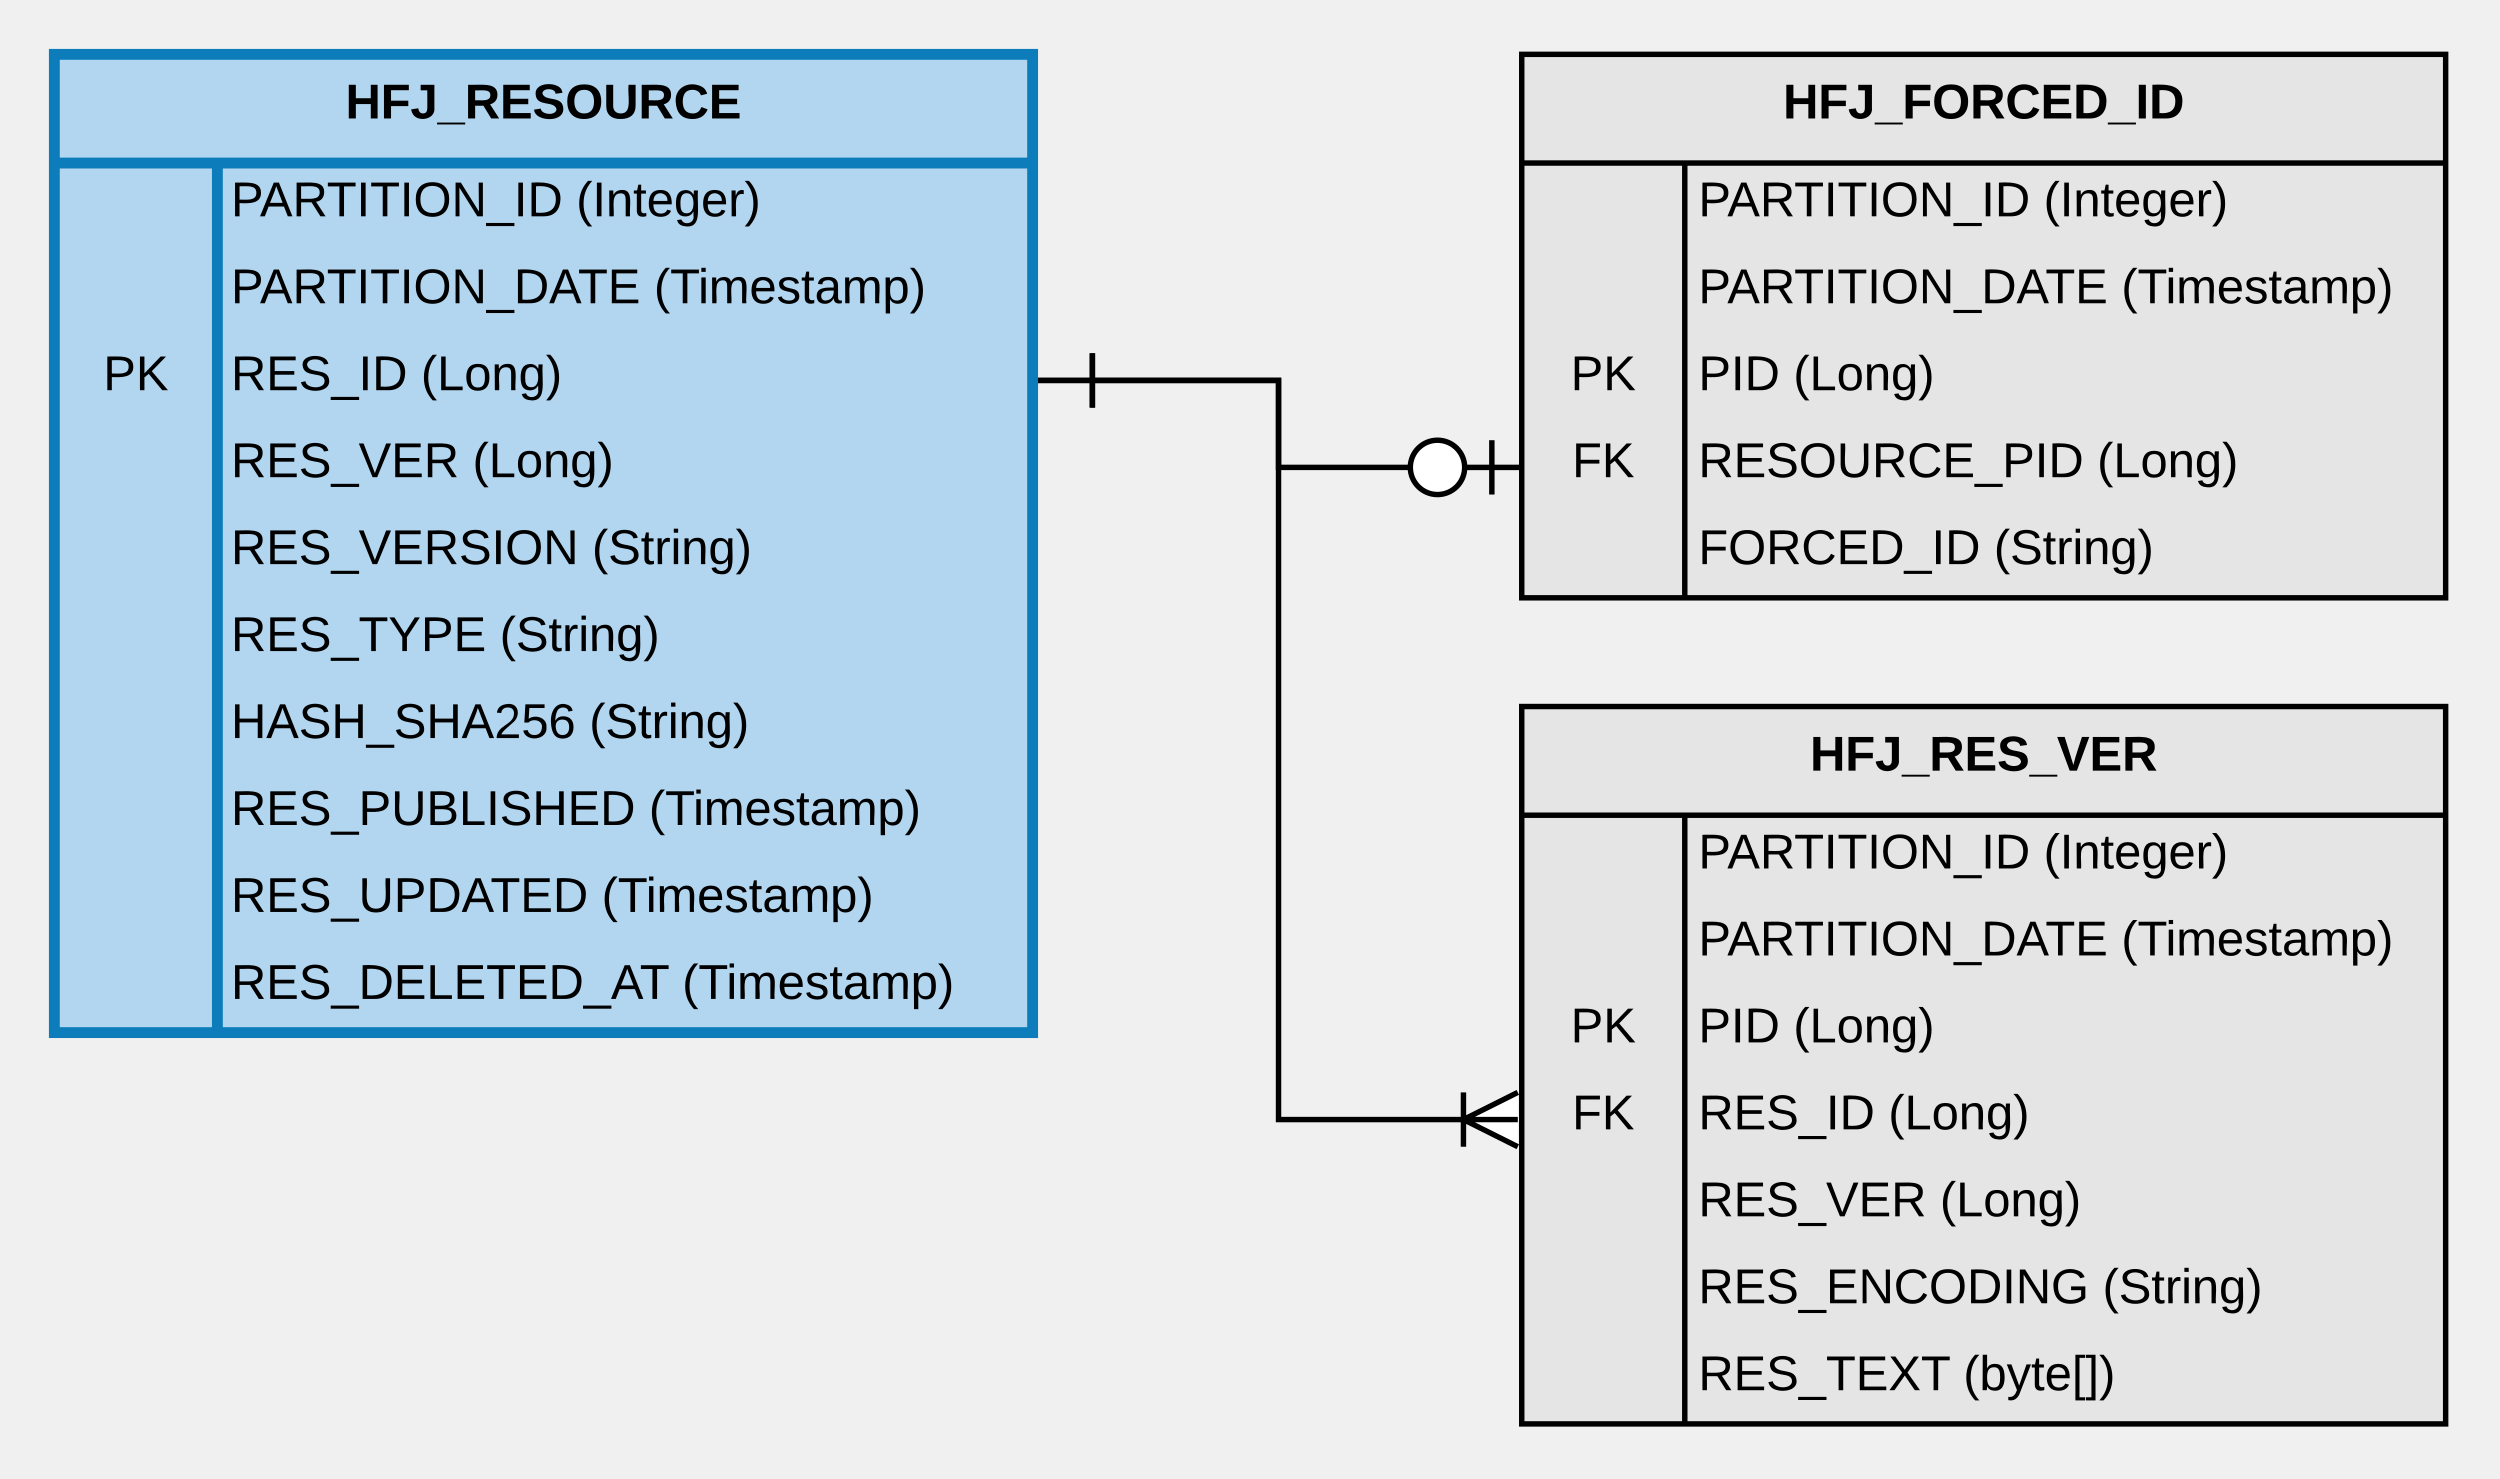
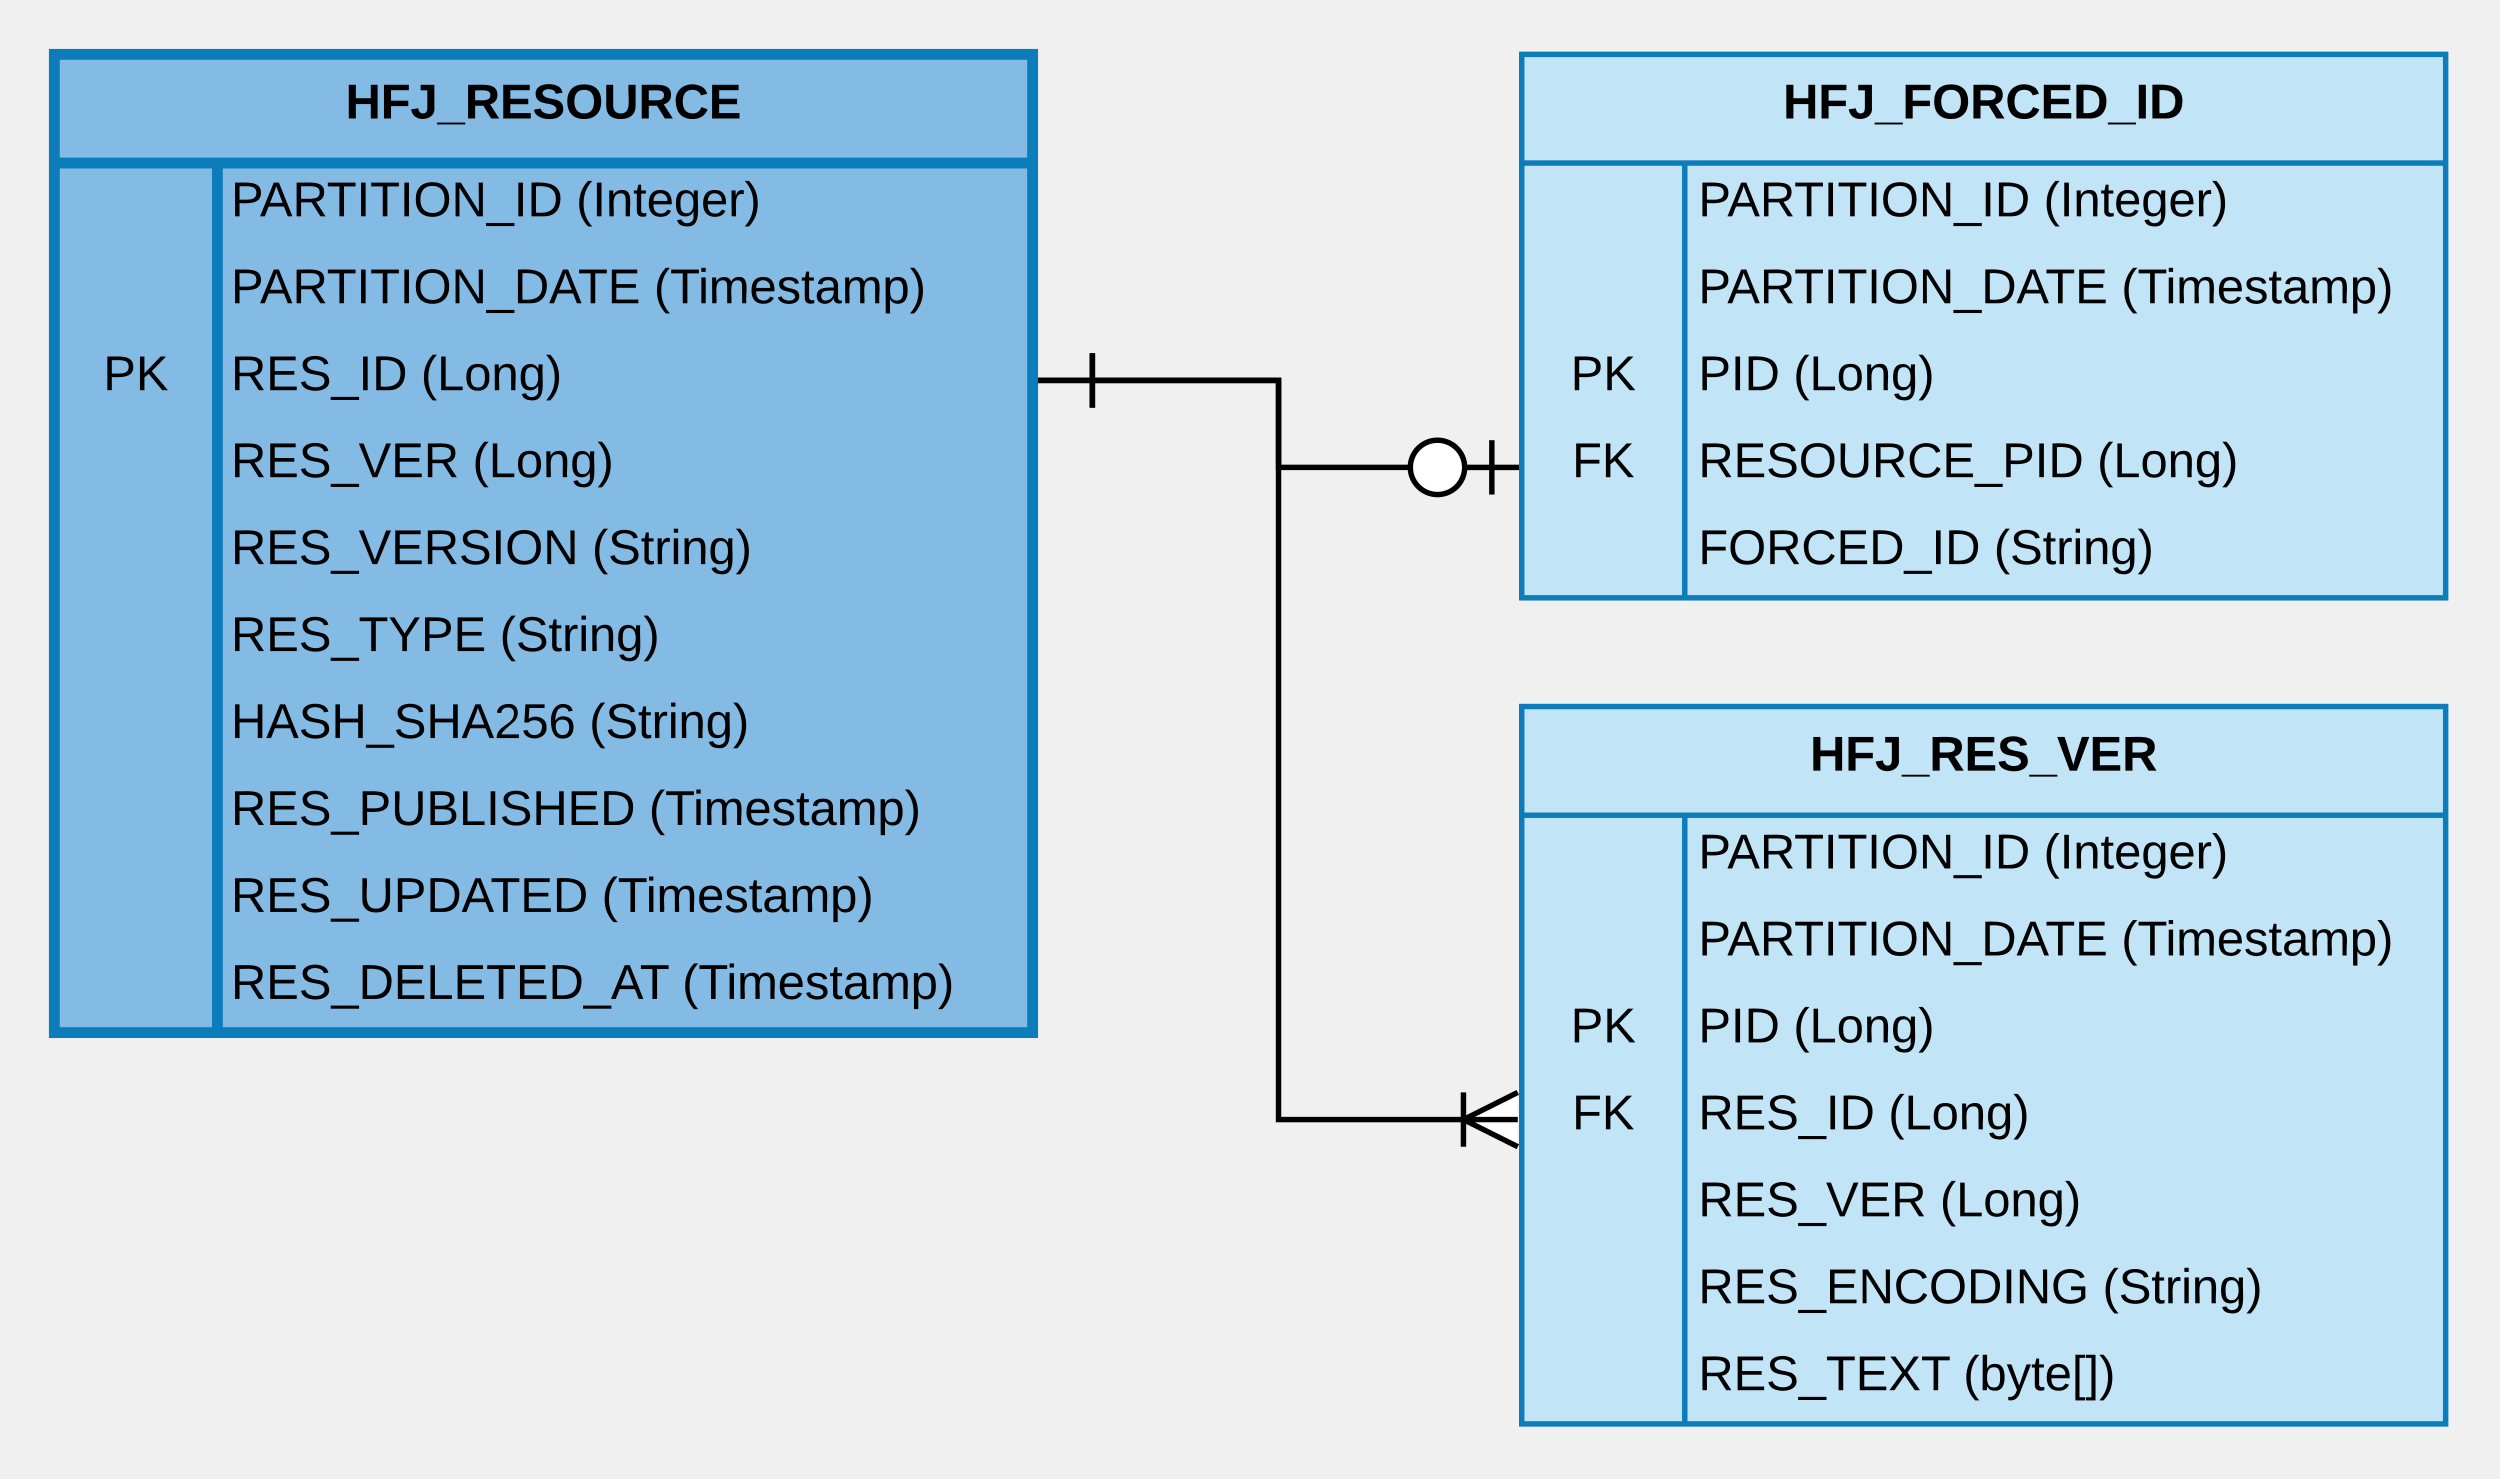
<svg xmlns="http://www.w3.org/2000/svg" xmlns:ns1="lucid" xmlns:xlink="http://www.w3.org/1999/xlink" width="920" height="544">
  <g transform="translate(-260 -240)" ns1:page-tab-id="0_0">
-     <path d="M280 260h360v360H280z" fill="#b2d6ef" />
+     <path d="M280 260h360v360H280z" fill="#83bbe5" />
    <path d="M280 260h360v360H280zM280 300h360M340 300v320" stroke="#0c7cba" stroke-width="4" fill="none" />
    <use xlink:href="#a" transform="matrix(1,0,0,1,290,260) translate(97.15 23.6)" />
    <use xlink:href="#b" transform="matrix(1,0,0,1,345,302.5) translate(0 17.1)" />
    <use xlink:href="#c" transform="matrix(1,0,0,1,345,302.5) translate(127.05 17.1)" />
    <use xlink:href="#d" transform="matrix(1,0,0,1,345,334.5) translate(0 17.1)" />
    <use xlink:href="#e" transform="matrix(1,0,0,1,345,334.5) translate(155.65 17.1)" />
    <use xlink:href="#f" transform="matrix(1,0,0,1,285,366.5) translate(13 17.1)" />
    <use xlink:href="#g" transform="matrix(1,0,0,1,345,366.5) translate(0 17.1)" />
    <use xlink:href="#h" transform="matrix(1,0,0,1,345,366.5) translate(69.9 17.1)" />
    <use xlink:href="#i" transform="matrix(1,0,0,1,345,398.5) translate(0 17.1)" />
    <use xlink:href="#h" transform="matrix(1,0,0,1,345,398.5) translate(88.9 17.1)" />
    <use xlink:href="#j" transform="matrix(1,0,0,1,345,430.5) translate(0 17.1)" />
    <use xlink:href="#k" transform="matrix(1,0,0,1,345,430.5) translate(132.85 17.1)" />
    <use xlink:href="#l" transform="matrix(1,0,0,1,345,462.5) translate(0 17.1)" />
    <use xlink:href="#k" transform="matrix(1,0,0,1,345,462.5) translate(98.9 17.1)" />
    <use xlink:href="#m" transform="matrix(1,0,0,1,345,494.5) translate(0 17.1)" />
    <use xlink:href="#k" transform="matrix(1,0,0,1,345,494.5) translate(131.85 17.1)" />
    <use xlink:href="#n" transform="matrix(1,0,0,1,345,526.5) translate(0 17.1)" />
    <use xlink:href="#e" transform="matrix(1,0,0,1,345,526.5) translate(153.8 17.1)" />
    <use xlink:href="#o" transform="matrix(1,0,0,1,345,558.5) translate(0 17.1)" />
    <use xlink:href="#e" transform="matrix(1,0,0,1,345,558.5) translate(136.4 17.1)" />
    <use xlink:href="#p" transform="matrix(1,0,0,1,345,590.5) translate(0 17.1)" />
    <use xlink:href="#e" transform="matrix(1,0,0,1,345,590.5) translate(166.05 17.1)" />
-     <path d="M820 500h340v264H820z" fill="#e5e5e5" />
-     <path d="M820 500h340v264H820zM820 540h340M880 540v224" stroke="#000" stroke-width="2" fill="none" />
+     <path d="M820 500h340v264H820z" fill="#c1e4f7" />
+     <path d="M820 500h340v264H820zM820 540h340M880 540v224" stroke="#0c7cba" stroke-width="2" fill="none" />
    <use xlink:href="#q" transform="matrix(1,0,0,1,830,500) translate(96.1 23.6)" />
    <use xlink:href="#b" transform="matrix(1,0,0,1,885,542.5) translate(0 17.1)" />
    <use xlink:href="#c" transform="matrix(1,0,0,1,885,542.5) translate(127.05 17.1)" />
    <use xlink:href="#d" transform="matrix(1,0,0,1,885,574.5) translate(0 17.1)" />
    <use xlink:href="#e" transform="matrix(1,0,0,1,885,574.5) translate(155.65 17.1)" />
    <use xlink:href="#f" transform="matrix(1,0,0,1,825,606.5) translate(13 17.1)" />
    <use xlink:href="#r" transform="matrix(1,0,0,1,885,606.5) translate(0 17.1)" />
    <use xlink:href="#h" transform="matrix(1,0,0,1,885,606.5) translate(34.95 17.1)" />
    <use xlink:href="#s" transform="matrix(1,0,0,1,825,638.5) translate(13.525 17.1)" />
    <use xlink:href="#t" transform="matrix(1,0,0,1,885,638.5) translate(0 17.1)" />
    <use xlink:href="#u" transform="matrix(1,0,0,1,885,638.5) translate(69.9 17.1)" />
    <use xlink:href="#i" transform="matrix(1,0,0,1,885,670.5) translate(0 17.1)" />
    <use xlink:href="#h" transform="matrix(1,0,0,1,885,670.5) translate(88.9 17.1)" />
    <use xlink:href="#v" transform="matrix(1,0,0,1,885,702.5) translate(0 17.1)" />
    <use xlink:href="#k" transform="matrix(1,0,0,1,885,702.5) translate(148.75 17.1)" />
    <use xlink:href="#w" transform="matrix(1,0,0,1,885,734.5) translate(0 17.1)" />
    <use xlink:href="#x" transform="matrix(1,0,0,1,885,734.5) translate(97.5 17.1)" />
-     <path d="M820 260h340v200H820z" fill="#e5e5e5" />
-     <path d="M820 260h340v200H820zM820 300h340M880 300v160" stroke="#000" stroke-width="2" fill="none" />
+     <path d="M820 260h340v200H820z" fill="#c1e4f7" />
+     <path d="M820 260h340v200H820zM820 300h340M880 300v160" stroke="#0c7cba" stroke-width="2" fill="none" />
    <use xlink:href="#y" transform="matrix(1,0,0,1,830,260) translate(86.175 23.6)" />
    <use xlink:href="#b" transform="matrix(1,0,0,1,885,302.5) translate(0 17.1)" />
    <use xlink:href="#c" transform="matrix(1,0,0,1,885,302.5) translate(127.05 17.1)" />
    <use xlink:href="#d" transform="matrix(1,0,0,1,885,334.5) translate(0 17.1)" />
    <use xlink:href="#e" transform="matrix(1,0,0,1,885,334.5) translate(155.65 17.1)" />
    <g>
      <use xlink:href="#f" transform="matrix(1,0,0,1,825,366.5) translate(13 17.1)" />
    </g>
    <g>
      <use xlink:href="#r" transform="matrix(1,0,0,1,885,366.5) translate(0 17.1)" />
      <use xlink:href="#h" transform="matrix(1,0,0,1,885,366.5) translate(34.95 17.1)" />
    </g>
    <g>
      <use xlink:href="#s" transform="matrix(1,0,0,1,825,398.5) translate(13.525 17.1)" />
    </g>
    <g>
      <use xlink:href="#z" transform="matrix(1,0,0,1,885,398.5) translate(0 17.1)" />
      <use xlink:href="#u" transform="matrix(1,0,0,1,885,398.5) translate(146.75 17.1)" />
    </g>
    <g>
      <use xlink:href="#A" transform="matrix(1,0,0,1,885,430.5) translate(0 17.1)" />
      <use xlink:href="#B" transform="matrix(1,0,0,1,885,430.5) translate(108.75 17.1)" />
    </g>
    <path d="M780 412h-49.5v-32H662" stroke="#000" stroke-width="2" fill="none" />
    <path d="M809 402v20M819 412h-20M799 412c0 5.52-4.48 10-10 10s-10-4.48-10-10 4.48-10 10-10 10 4.48 10 10M662 390v-20M642 380h20" stroke="#000" stroke-width="2" fill="#fff" />
    <path d="M799 652h-68.5V380H662" stroke="#000" stroke-width="2" fill="none" />
    <path d="M818.55 662l-20-10 20-10M818.55 652h-20M798.55 642v20M662 390v-20M642 380h20" stroke="#000" stroke-width="2" fill="#fff" />
    <defs>
      <path d="M186 0v-106H76V0H24v-248h52v99h110v-99h50V0h-50" id="C" />
      <path d="M76-208v77h127v40H76V0H24v-248h183v40H76" id="D" />
      <path d="M176-78C186 10 51 31 16-35c-5-9-9-19-11-32l52-8c4 21 12 37 35 38 23 0 32-16 32-40v-130H75v-41h101v170" id="E" />
      <path d="M-4 44V30h207v14H-4" id="F" />
      <path d="M240-174c0 40-23 61-54 70L253 0h-59l-57-94H76V0H24v-248c93 4 217-23 216 74zM76-134c48-2 112 12 112-38 0-48-66-32-112-35v73" id="G" />
      <path d="M24 0v-248h195v40H76v63h132v40H76v65h150V0H24" id="H" />
      <path d="M169-182c-1-43-94-46-97-3 18 66 151 10 154 114 3 95-165 93-204 36-6-8-10-19-12-30l50-8c3 46 112 56 116 5-17-69-150-10-154-114-4-87 153-88 188-35 5 8 8 18 10 28" id="I" />
      <path d="M140-251c80 0 125 45 125 126S219 4 139 4C58 4 15-44 15-125s44-126 125-126zm-1 214c52 0 73-35 73-88 0-50-21-86-72-86-52 0-73 35-73 86s22 88 72 88" id="J" />
      <path d="M238-95c0 69-44 99-111 99C63 4 22-25 22-93v-155h51v151c-1 38 19 59 55 60 90 1 49-130 58-211h52v153" id="K" />
      <path d="M67-125c0 53 21 87 73 88 37 1 54-22 65-47l45 17C233-25 199 4 140 4 58 4 20-42 15-125 8-235 124-281 211-232c18 10 29 29 36 50l-46 12c-8-25-30-41-62-41-52 0-71 34-72 86" id="L" />
      <g id="a">
        <use transform="matrix(0.05,0,0,0.05,0,0)" xlink:href="#C" />
        <use transform="matrix(0.05,0,0,0.05,12.95,0)" xlink:href="#D" />
        <use transform="matrix(0.05,0,0,0.05,23.9,0)" xlink:href="#E" />
        <use transform="matrix(0.05,0,0,0.05,33.9,0)" xlink:href="#F" />
        <use transform="matrix(0.05,0,0,0.05,43.9,0)" xlink:href="#G" />
        <use transform="matrix(0.05,0,0,0.05,56.85,0)" xlink:href="#H" />
        <use transform="matrix(0.05,0,0,0.05,68.85,0)" xlink:href="#I" />
        <use transform="matrix(0.05,0,0,0.05,80.85,0)" xlink:href="#J" />
        <use transform="matrix(0.05,0,0,0.05,94.85,0)" xlink:href="#K" />
        <use transform="matrix(0.05,0,0,0.05,107.8,0)" xlink:href="#G" />
        <use transform="matrix(0.05,0,0,0.05,120.75,0)" xlink:href="#L" />
        <use transform="matrix(0.05,0,0,0.05,133.7,0)" xlink:href="#H" />
      </g>
      <path d="M30-248c87 1 191-15 191 75 0 78-77 80-158 76V0H30v-248zm33 125c57 0 124 11 124-50 0-59-68-47-124-48v98" id="M" />
      <path d="M205 0l-28-72H64L36 0H1l101-248h38L239 0h-34zm-38-99l-47-123c-12 45-31 82-46 123h93" id="N" />
      <path d="M233-177c-1 41-23 64-60 70L243 0h-38l-65-103H63V0H30v-248c88 3 205-21 203 71zM63-129c60-2 137 13 137-47 0-61-80-42-137-45v92" id="O" />
      <path d="M127-220V0H93v-220H8v-28h204v28h-85" id="P" />
      <path d="M33 0v-248h34V0H33" id="Q" />
      <path d="M140-251c81 0 123 46 123 126C263-46 219 4 140 4 59 4 17-45 17-125s42-126 123-126zm0 227c63 0 89-41 89-101s-29-99-89-99c-61 0-89 39-89 99S79-25 140-24" id="R" />
      <path d="M190 0L58-211 59 0H30v-248h39L202-35l-2-213h31V0h-41" id="S" />
      <path d="M-5 72V49h209v23H-5" id="T" />
      <path d="M30-248c118-7 216 8 213 122C240-48 200 0 122 0H30v-248zM63-27c89 8 146-16 146-99s-60-101-146-95v194" id="U" />
      <g id="b">
        <use transform="matrix(0.05,0,0,0.05,0,0)" xlink:href="#M" />
        <use transform="matrix(0.05,0,0,0.05,10.65,0)" xlink:href="#N" />
        <use transform="matrix(0.05,0,0,0.05,22.65,0)" xlink:href="#O" />
        <use transform="matrix(0.05,0,0,0.05,35.25,0)" xlink:href="#P" />
        <use transform="matrix(0.05,0,0,0.05,46.2,0)" xlink:href="#Q" />
        <use transform="matrix(0.05,0,0,0.05,51.2,0)" xlink:href="#P" />
        <use transform="matrix(0.05,0,0,0.05,62.15,0)" xlink:href="#Q" />
        <use transform="matrix(0.05,0,0,0.05,67.15,0)" xlink:href="#R" />
        <use transform="matrix(0.05,0,0,0.05,81.15,0)" xlink:href="#S" />
        <use transform="matrix(0.05,0,0,0.05,94.1,0)" xlink:href="#T" />
        <use transform="matrix(0.05,0,0,0.05,104.1,0)" xlink:href="#Q" />
        <use transform="matrix(0.05,0,0,0.05,109.1,0)" xlink:href="#U" />
      </g>
      <path d="M87 75C49 33 22-17 22-94c0-76 28-126 65-167h31c-38 41-64 92-64 168S80 34 118 75H87" id="V" />
      <path d="M117-194c89-4 53 116 60 194h-32v-121c0-31-8-49-39-48C34-167 62-67 57 0H25l-1-190h30c1 10-1 24 2 32 11-22 29-35 61-36" id="W" />
      <path d="M59-47c-2 24 18 29 38 22v24C64 9 27 4 27-40v-127H5v-23h24l9-43h21v43h35v23H59v120" id="X" />
      <path d="M100-194c63 0 86 42 84 106H49c0 40 14 67 53 68 26 1 43-12 49-29l28 8c-11 28-37 45-77 45C44 4 14-33 15-96c1-61 26-98 85-98zm52 81c6-60-76-77-97-28-3 7-6 17-6 28h103" id="Y" />
      <path d="M177-190C167-65 218 103 67 71c-23-6-38-20-44-43l32-5c15 47 100 32 89-28v-30C133-14 115 1 83 1 29 1 15-40 15-95c0-56 16-97 71-98 29-1 48 16 59 35 1-10 0-23 2-32h30zM94-22c36 0 50-32 50-73 0-42-14-75-50-75-39 0-46 34-46 75s6 73 46 73" id="Z" />
      <path d="M114-163C36-179 61-72 57 0H25l-1-190h30c1 12-1 29 2 39 6-27 23-49 58-41v29" id="aa" />
      <path d="M33-261c38 41 65 92 65 168S71 34 33 75H2C39 34 66-17 66-93S39-220 2-261h31" id="ab" />
      <g id="c">
        <use transform="matrix(0.05,0,0,0.05,0,0)" xlink:href="#V" />
        <use transform="matrix(0.05,0,0,0.05,5.95,0)" xlink:href="#Q" />
        <use transform="matrix(0.05,0,0,0.05,10.95,0)" xlink:href="#W" />
        <use transform="matrix(0.05,0,0,0.05,20.95,0)" xlink:href="#X" />
        <use transform="matrix(0.05,0,0,0.05,25.95,0)" xlink:href="#Y" />
        <use transform="matrix(0.05,0,0,0.05,35.95,0)" xlink:href="#Z" />
        <use transform="matrix(0.05,0,0,0.05,45.95,0)" xlink:href="#Y" />
        <use transform="matrix(0.05,0,0,0.05,55.95,0)" xlink:href="#aa" />
        <use transform="matrix(0.05,0,0,0.05,61.9,0)" xlink:href="#ab" />
      </g>
      <path d="M30 0v-248h187v28H63v79h144v27H63v87h162V0H30" id="ac" />
      <g id="d">
        <use transform="matrix(0.05,0,0,0.05,0,0)" xlink:href="#M" />
        <use transform="matrix(0.05,0,0,0.05,10.65,0)" xlink:href="#N" />
        <use transform="matrix(0.05,0,0,0.05,22.65,0)" xlink:href="#O" />
        <use transform="matrix(0.05,0,0,0.05,35.25,0)" xlink:href="#P" />
        <use transform="matrix(0.05,0,0,0.05,46.2,0)" xlink:href="#Q" />
        <use transform="matrix(0.05,0,0,0.05,51.2,0)" xlink:href="#P" />
        <use transform="matrix(0.05,0,0,0.05,62.15,0)" xlink:href="#Q" />
        <use transform="matrix(0.05,0,0,0.05,67.15,0)" xlink:href="#R" />
        <use transform="matrix(0.05,0,0,0.05,81.15,0)" xlink:href="#S" />
        <use transform="matrix(0.05,0,0,0.05,94.1,0)" xlink:href="#T" />
        <use transform="matrix(0.05,0,0,0.05,104.1,0)" xlink:href="#U" />
        <use transform="matrix(0.05,0,0,0.05,117.05,0)" xlink:href="#N" />
        <use transform="matrix(0.05,0,0,0.05,127.7,0)" xlink:href="#P" />
        <use transform="matrix(0.05,0,0,0.05,138.65,0)" xlink:href="#ac" />
      </g>
      <path d="M24-231v-30h32v30H24zM24 0v-190h32V0H24" id="ad" />
      <path d="M210-169c-67 3-38 105-44 169h-31v-121c0-29-5-50-35-48C34-165 62-65 56 0H25l-1-190h30c1 10-1 24 2 32 10-44 99-50 107 0 11-21 27-35 58-36 85-2 47 119 55 194h-31v-121c0-29-5-49-35-48" id="ae" />
      <path d="M135-143c-3-34-86-38-87 0 15 53 115 12 119 90S17 21 10-45l28-5c4 36 97 45 98 0-10-56-113-15-118-90-4-57 82-63 122-42 12 7 21 19 24 35" id="af" />
      <path d="M141-36C126-15 110 5 73 4 37 3 15-17 15-53c-1-64 63-63 125-63 3-35-9-54-41-54-24 1-41 7-42 31l-33-3c5-37 33-52 76-52 45 0 72 20 72 64v82c-1 20 7 32 28 27v20c-31 9-61-2-59-35zM48-53c0 20 12 33 32 33 41-3 63-29 60-74-43 2-92-5-92 41" id="ag" />
      <path d="M115-194c55 1 70 41 70 98S169 2 115 4C84 4 66-9 55-30l1 105H24l-1-265h31l2 30c10-21 28-34 59-34zm-8 174c40 0 45-34 45-75s-6-73-45-74c-42 0-51 32-51 76 0 43 10 73 51 73" id="ah" />
      <g id="e">
        <use transform="matrix(0.05,0,0,0.05,0,0)" xlink:href="#V" />
        <use transform="matrix(0.05,0,0,0.05,5.95,0)" xlink:href="#P" />
        <use transform="matrix(0.05,0,0,0.05,16.25,0)" xlink:href="#ad" />
        <use transform="matrix(0.05,0,0,0.05,20.2,0)" xlink:href="#ae" />
        <use transform="matrix(0.05,0,0,0.05,35.15,0)" xlink:href="#Y" />
        <use transform="matrix(0.05,0,0,0.05,45.15,0)" xlink:href="#af" />
        <use transform="matrix(0.05,0,0,0.05,54.15,0)" xlink:href="#X" />
        <use transform="matrix(0.05,0,0,0.05,59.15,0)" xlink:href="#ag" />
        <use transform="matrix(0.05,0,0,0.05,69.15,0)" xlink:href="#ae" />
        <use transform="matrix(0.05,0,0,0.05,84.1,0)" xlink:href="#ah" />
        <use transform="matrix(0.05,0,0,0.05,94.1,0)" xlink:href="#ab" />
      </g>
      <path d="M194 0L95-120 63-95V0H30v-248h33v124l119-124h40L117-140 236 0h-42" id="ai" />
      <g id="f">
        <use transform="matrix(0.05,0,0,0.05,0,0)" xlink:href="#M" />
        <use transform="matrix(0.05,0,0,0.05,12,0)" xlink:href="#ai" />
      </g>
      <path d="M185-189c-5-48-123-54-124 2 14 75 158 14 163 119 3 78-121 87-175 55-17-10-28-26-33-46l33-7c5 56 141 63 141-1 0-78-155-14-162-118-5-82 145-84 179-34 5 7 8 16 11 25" id="aj" />
      <g id="g">
        <use transform="matrix(0.05,0,0,0.05,0,0)" xlink:href="#O" />
        <use transform="matrix(0.05,0,0,0.05,12.95,0)" xlink:href="#ac" />
        <use transform="matrix(0.05,0,0,0.05,24.95,0)" xlink:href="#aj" />
        <use transform="matrix(0.05,0,0,0.05,36.95,0)" xlink:href="#T" />
        <use transform="matrix(0.05,0,0,0.05,46.95,0)" xlink:href="#Q" />
        <use transform="matrix(0.05,0,0,0.05,51.95,0)" xlink:href="#U" />
      </g>
      <path d="M30 0v-248h33v221h125V0H30" id="ak" />
      <path d="M100-194c62-1 85 37 85 99 1 63-27 99-86 99S16-35 15-95c0-66 28-99 85-99zM99-20c44 1 53-31 53-75 0-43-8-75-51-75s-53 32-53 75 10 74 51 75" id="al" />
      <g id="h">
        <use transform="matrix(0.05,0,0,0.05,0,0)" xlink:href="#V" />
        <use transform="matrix(0.05,0,0,0.05,5.95,0)" xlink:href="#ak" />
        <use transform="matrix(0.05,0,0,0.05,15.95,0)" xlink:href="#al" />
        <use transform="matrix(0.05,0,0,0.05,25.95,0)" xlink:href="#W" />
        <use transform="matrix(0.05,0,0,0.05,35.95,0)" xlink:href="#Z" />
        <use transform="matrix(0.05,0,0,0.05,45.95,0)" xlink:href="#ab" />
      </g>
      <path d="M137 0h-34L2-248h35l83 218 83-218h36" id="am" />
      <g id="i">
        <use transform="matrix(0.05,0,0,0.05,0,0)" xlink:href="#O" />
        <use transform="matrix(0.05,0,0,0.05,12.95,0)" xlink:href="#ac" />
        <use transform="matrix(0.05,0,0,0.05,24.95,0)" xlink:href="#aj" />
        <use transform="matrix(0.05,0,0,0.05,36.95,0)" xlink:href="#T" />
        <use transform="matrix(0.05,0,0,0.05,46.95,0)" xlink:href="#am" />
        <use transform="matrix(0.05,0,0,0.05,58.95,0)" xlink:href="#ac" />
        <use transform="matrix(0.05,0,0,0.05,70.95,0)" xlink:href="#O" />
      </g>
      <g id="j">
        <use transform="matrix(0.05,0,0,0.05,0,0)" xlink:href="#O" />
        <use transform="matrix(0.05,0,0,0.05,12.95,0)" xlink:href="#ac" />
        <use transform="matrix(0.05,0,0,0.05,24.95,0)" xlink:href="#aj" />
        <use transform="matrix(0.05,0,0,0.05,36.95,0)" xlink:href="#T" />
        <use transform="matrix(0.05,0,0,0.05,46.95,0)" xlink:href="#am" />
        <use transform="matrix(0.05,0,0,0.05,58.95,0)" xlink:href="#ac" />
        <use transform="matrix(0.05,0,0,0.05,70.95,0)" xlink:href="#O" />
        <use transform="matrix(0.05,0,0,0.05,83.9,0)" xlink:href="#aj" />
        <use transform="matrix(0.05,0,0,0.05,95.9,0)" xlink:href="#Q" />
        <use transform="matrix(0.05,0,0,0.05,100.9,0)" xlink:href="#R" />
        <use transform="matrix(0.05,0,0,0.05,114.9,0)" xlink:href="#S" />
      </g>
      <g id="k">
        <use transform="matrix(0.05,0,0,0.05,0,0)" xlink:href="#V" />
        <use transform="matrix(0.05,0,0,0.05,5.95,0)" xlink:href="#aj" />
        <use transform="matrix(0.05,0,0,0.05,17.95,0)" xlink:href="#X" />
        <use transform="matrix(0.05,0,0,0.05,22.95,0)" xlink:href="#aa" />
        <use transform="matrix(0.05,0,0,0.05,28.9,0)" xlink:href="#ad" />
        <use transform="matrix(0.05,0,0,0.05,32.85,0)" xlink:href="#W" />
        <use transform="matrix(0.05,0,0,0.05,42.85,0)" xlink:href="#Z" />
        <use transform="matrix(0.05,0,0,0.05,52.85,0)" xlink:href="#ab" />
      </g>
      <path d="M137-103V0h-34v-103L8-248h37l75 118 75-118h37" id="an" />
      <g id="l">
        <use transform="matrix(0.05,0,0,0.05,0,0)" xlink:href="#O" />
        <use transform="matrix(0.05,0,0,0.05,12.95,0)" xlink:href="#ac" />
        <use transform="matrix(0.05,0,0,0.05,24.95,0)" xlink:href="#aj" />
        <use transform="matrix(0.05,0,0,0.05,36.95,0)" xlink:href="#T" />
        <use transform="matrix(0.05,0,0,0.05,46.95,0)" xlink:href="#P" />
        <use transform="matrix(0.05,0,0,0.05,57.9,0)" xlink:href="#an" />
        <use transform="matrix(0.05,0,0,0.05,69.9,0)" xlink:href="#M" />
        <use transform="matrix(0.05,0,0,0.05,81.9,0)" xlink:href="#ac" />
      </g>
      <path d="M197 0v-115H63V0H30v-248h33v105h134v-105h34V0h-34" id="ao" />
      <path d="M101-251c82-7 93 87 43 132L82-64C71-53 59-42 53-27h129V0H18c2-99 128-94 128-182 0-28-16-43-45-43s-46 15-49 41l-32-3c6-41 34-60 81-64" id="ap" />
      <path d="M54-142c48-35 137-8 131 61C196 18 31 33 14-55l32-4c7 23 22 37 52 37 35-1 51-22 54-58 4-55-73-65-99-34H22l8-134h141v27H59" id="aq" />
      <path d="M110-160c48 1 74 30 74 79 0 53-28 85-80 85-65 0-83-55-86-122-5-90 50-162 133-122 14 7 22 21 27 39l-31 6c-5-40-67-38-82-6-9 19-15 44-15 74 11-20 30-34 60-33zm-7 138c34 0 49-23 49-58s-16-56-50-56c-29 0-50 16-49 49 1 36 15 65 50 65" id="ar" />
      <g id="m">
        <use transform="matrix(0.05,0,0,0.05,0,0)" xlink:href="#ao" />
        <use transform="matrix(0.05,0,0,0.05,12.95,0)" xlink:href="#N" />
        <use transform="matrix(0.05,0,0,0.05,24.95,0)" xlink:href="#aj" />
        <use transform="matrix(0.05,0,0,0.05,36.95,0)" xlink:href="#ao" />
        <use transform="matrix(0.05,0,0,0.05,49.9,0)" xlink:href="#T" />
        <use transform="matrix(0.05,0,0,0.05,59.9,0)" xlink:href="#aj" />
        <use transform="matrix(0.05,0,0,0.05,71.9,0)" xlink:href="#ao" />
        <use transform="matrix(0.05,0,0,0.05,84.85,0)" xlink:href="#N" />
        <use transform="matrix(0.05,0,0,0.05,96.85,0)" xlink:href="#ap" />
        <use transform="matrix(0.05,0,0,0.05,106.85,0)" xlink:href="#aq" />
        <use transform="matrix(0.05,0,0,0.05,116.85,0)" xlink:href="#ar" />
      </g>
      <path d="M232-93c-1 65-40 97-104 97C67 4 28-28 28-90v-158h33c8 89-33 224 67 224 102 0 64-133 71-224h33v155" id="as" />
      <path d="M160-131c35 5 61 23 61 61C221 17 115-2 30 0v-248c76 3 177-17 177 60 0 33-19 50-47 57zm-97-11c50-1 110 9 110-42 0-47-63-36-110-37v79zm0 115c55-2 124 14 124-45 0-56-70-42-124-44v89" id="at" />
      <g id="n">
        <use transform="matrix(0.05,0,0,0.05,0,0)" xlink:href="#O" />
        <use transform="matrix(0.05,0,0,0.05,12.95,0)" xlink:href="#ac" />
        <use transform="matrix(0.05,0,0,0.05,24.95,0)" xlink:href="#aj" />
        <use transform="matrix(0.05,0,0,0.05,36.95,0)" xlink:href="#T" />
        <use transform="matrix(0.05,0,0,0.05,46.95,0)" xlink:href="#M" />
        <use transform="matrix(0.05,0,0,0.05,58.95,0)" xlink:href="#as" />
        <use transform="matrix(0.05,0,0,0.05,71.9,0)" xlink:href="#at" />
        <use transform="matrix(0.05,0,0,0.05,83.9,0)" xlink:href="#ak" />
        <use transform="matrix(0.05,0,0,0.05,93.9,0)" xlink:href="#Q" />
        <use transform="matrix(0.05,0,0,0.05,98.9,0)" xlink:href="#aj" />
        <use transform="matrix(0.05,0,0,0.05,110.9,0)" xlink:href="#ao" />
        <use transform="matrix(0.05,0,0,0.05,123.85,0)" xlink:href="#ac" />
        <use transform="matrix(0.05,0,0,0.05,135.85,0)" xlink:href="#U" />
      </g>
      <g id="o">
        <use transform="matrix(0.05,0,0,0.05,0,0)" xlink:href="#O" />
        <use transform="matrix(0.05,0,0,0.05,12.95,0)" xlink:href="#ac" />
        <use transform="matrix(0.05,0,0,0.05,24.95,0)" xlink:href="#aj" />
        <use transform="matrix(0.05,0,0,0.05,36.95,0)" xlink:href="#T" />
        <use transform="matrix(0.05,0,0,0.05,46.95,0)" xlink:href="#as" />
        <use transform="matrix(0.05,0,0,0.05,59.9,0)" xlink:href="#M" />
        <use transform="matrix(0.05,0,0,0.05,71.9,0)" xlink:href="#U" />
        <use transform="matrix(0.05,0,0,0.05,84.85,0)" xlink:href="#N" />
        <use transform="matrix(0.05,0,0,0.05,95.5,0)" xlink:href="#P" />
        <use transform="matrix(0.05,0,0,0.05,106.45,0)" xlink:href="#ac" />
        <use transform="matrix(0.05,0,0,0.05,118.45,0)" xlink:href="#U" />
      </g>
      <g id="p">
        <use transform="matrix(0.05,0,0,0.05,0,0)" xlink:href="#O" />
        <use transform="matrix(0.05,0,0,0.05,12.95,0)" xlink:href="#ac" />
        <use transform="matrix(0.05,0,0,0.05,24.95,0)" xlink:href="#aj" />
        <use transform="matrix(0.05,0,0,0.05,36.95,0)" xlink:href="#T" />
        <use transform="matrix(0.05,0,0,0.05,46.95,0)" xlink:href="#U" />
        <use transform="matrix(0.05,0,0,0.05,59.9,0)" xlink:href="#ac" />
        <use transform="matrix(0.05,0,0,0.05,71.9,0)" xlink:href="#ak" />
        <use transform="matrix(0.05,0,0,0.05,81.9,0)" xlink:href="#ac" />
        <use transform="matrix(0.05,0,0,0.05,93.9,0)" xlink:href="#P" />
        <use transform="matrix(0.05,0,0,0.05,104.85,0)" xlink:href="#ac" />
        <use transform="matrix(0.05,0,0,0.05,116.85,0)" xlink:href="#U" />
        <use transform="matrix(0.05,0,0,0.05,129.8,0)" xlink:href="#T" />
        <use transform="matrix(0.05,0,0,0.05,139.8,0)" xlink:href="#N" />
        <use transform="matrix(0.05,0,0,0.05,150.45,0)" xlink:href="#P" />
      </g>
      <path d="M147 0H94L2-248h55l64 206c17-72 42-137 63-206h54" id="au" />
      <g id="q">
        <use transform="matrix(0.05,0,0,0.05,0,0)" xlink:href="#C" />
        <use transform="matrix(0.05,0,0,0.05,12.95,0)" xlink:href="#D" />
        <use transform="matrix(0.05,0,0,0.05,23.9,0)" xlink:href="#E" />
        <use transform="matrix(0.05,0,0,0.05,33.9,0)" xlink:href="#F" />
        <use transform="matrix(0.05,0,0,0.05,43.9,0)" xlink:href="#G" />
        <use transform="matrix(0.05,0,0,0.05,56.85,0)" xlink:href="#H" />
        <use transform="matrix(0.05,0,0,0.05,68.85,0)" xlink:href="#I" />
        <use transform="matrix(0.05,0,0,0.05,80.85,0)" xlink:href="#F" />
        <use transform="matrix(0.05,0,0,0.05,90.85,0)" xlink:href="#au" />
        <use transform="matrix(0.05,0,0,0.05,102.85,0)" xlink:href="#H" />
        <use transform="matrix(0.05,0,0,0.05,114.85,0)" xlink:href="#G" />
      </g>
      <g id="r">
        <use transform="matrix(0.05,0,0,0.05,0,0)" xlink:href="#M" />
        <use transform="matrix(0.05,0,0,0.05,12,0)" xlink:href="#Q" />
        <use transform="matrix(0.05,0,0,0.05,17,0)" xlink:href="#U" />
      </g>
      <path d="M63-220v92h138v28H63V0H30v-248h175v28H63" id="av" />
      <g id="s">
        <use transform="matrix(0.05,0,0,0.05,0,0)" xlink:href="#av" />
        <use transform="matrix(0.05,0,0,0.05,10.95,0)" xlink:href="#ai" />
      </g>
      <g id="t">
        <use transform="matrix(0.05,0,0,0.05,0,0)" xlink:href="#O" />
        <use transform="matrix(0.05,0,0,0.05,12.95,0)" xlink:href="#ac" />
        <use transform="matrix(0.05,0,0,0.05,24.95,0)" xlink:href="#aj" />
        <use transform="matrix(0.05,0,0,0.05,36.95,0)" xlink:href="#T" />
        <use transform="matrix(0.05,0,0,0.05,46.95,0)" xlink:href="#Q" />
        <use transform="matrix(0.05,0,0,0.05,51.95,0)" xlink:href="#U" />
      </g>
      <g id="u">
        <use transform="matrix(0.05,0,0,0.05,0,0)" xlink:href="#V" />
        <use transform="matrix(0.05,0,0,0.05,5.95,0)" xlink:href="#ak" />
        <use transform="matrix(0.05,0,0,0.05,15.95,0)" xlink:href="#al" />
        <use transform="matrix(0.05,0,0,0.05,25.95,0)" xlink:href="#W" />
        <use transform="matrix(0.05,0,0,0.05,35.95,0)" xlink:href="#Z" />
        <use transform="matrix(0.05,0,0,0.05,45.95,0)" xlink:href="#ab" />
      </g>
      <path d="M212-179c-10-28-35-45-73-45-59 0-87 40-87 99 0 60 29 101 89 101 43 0 62-24 78-52l27 14C228-24 195 4 139 4 59 4 22-46 18-125c-6-104 99-153 187-111 19 9 31 26 39 46" id="aw" />
      <path d="M143 4C61 4 22-44 18-125c-5-107 100-154 193-111 17 8 29 25 37 43l-32 9c-13-25-37-40-76-40-61 0-88 39-88 99 0 61 29 100 91 101 35 0 62-11 79-27v-45h-74v-28h105v86C228-13 192 4 143 4" id="ax" />
      <g id="v">
        <use transform="matrix(0.05,0,0,0.05,0,0)" xlink:href="#O" />
        <use transform="matrix(0.05,0,0,0.05,12.95,0)" xlink:href="#ac" />
        <use transform="matrix(0.05,0,0,0.05,24.95,0)" xlink:href="#aj" />
        <use transform="matrix(0.05,0,0,0.05,36.95,0)" xlink:href="#T" />
        <use transform="matrix(0.05,0,0,0.05,46.95,0)" xlink:href="#ac" />
        <use transform="matrix(0.05,0,0,0.05,58.95,0)" xlink:href="#S" />
        <use transform="matrix(0.05,0,0,0.05,71.9,0)" xlink:href="#aw" />
        <use transform="matrix(0.05,0,0,0.05,84.85,0)" xlink:href="#R" />
        <use transform="matrix(0.05,0,0,0.05,98.85,0)" xlink:href="#U" />
        <use transform="matrix(0.05,0,0,0.05,111.8,0)" xlink:href="#Q" />
        <use transform="matrix(0.05,0,0,0.05,116.8,0)" xlink:href="#S" />
        <use transform="matrix(0.05,0,0,0.05,129.75,0)" xlink:href="#ax" />
      </g>
      <path d="M195 0l-74-108L45 0H8l94-129-87-119h37l69 98 67-98h37l-84 118L233 0h-38" id="ay" />
      <g id="w">
        <use transform="matrix(0.05,0,0,0.05,0,0)" xlink:href="#O" />
        <use transform="matrix(0.05,0,0,0.05,12.95,0)" xlink:href="#ac" />
        <use transform="matrix(0.05,0,0,0.05,24.95,0)" xlink:href="#aj" />
        <use transform="matrix(0.05,0,0,0.05,36.95,0)" xlink:href="#T" />
        <use transform="matrix(0.05,0,0,0.05,46.95,0)" xlink:href="#P" />
        <use transform="matrix(0.05,0,0,0.05,57.9,0)" xlink:href="#ac" />
        <use transform="matrix(0.05,0,0,0.05,69.9,0)" xlink:href="#ay" />
        <use transform="matrix(0.05,0,0,0.05,81.9,0)" xlink:href="#P" />
      </g>
      <path d="M115-194c53 0 69 39 70 98 0 66-23 100-70 100C84 3 66-7 56-30L54 0H23l1-261h32v101c10-23 28-34 59-34zm-8 174c40 0 45-34 45-75 0-40-5-75-45-74-42 0-51 32-51 76 0 43 10 73 51 73" id="az" />
      <path d="M179-190L93 31C79 59 56 82 12 73V49c39 6 53-20 64-50L1-190h34L92-34l54-156h33" id="aA" />
      <path d="M26 75v-336h71v23H56V52h41v23H26" id="aB" />
      <path d="M3 75V52h41v-290H3v-23h71V75H3" id="aC" />
      <g id="x">
        <use transform="matrix(0.05,0,0,0.05,0,0)" xlink:href="#V" />
        <use transform="matrix(0.05,0,0,0.05,5.95,0)" xlink:href="#az" />
        <use transform="matrix(0.05,0,0,0.05,15.95,0)" xlink:href="#aA" />
        <use transform="matrix(0.05,0,0,0.05,24.95,0)" xlink:href="#X" />
        <use transform="matrix(0.05,0,0,0.05,29.95,0)" xlink:href="#Y" />
        <use transform="matrix(0.05,0,0,0.05,39.95,0)" xlink:href="#aB" />
        <use transform="matrix(0.05,0,0,0.05,44.95,0)" xlink:href="#aC" />
        <use transform="matrix(0.05,0,0,0.05,49.95,0)" xlink:href="#ab" />
      </g>
      <path d="M24-248c120-7 223 5 221 122C244-46 201 0 124 0H24v-248zM76-40c74 7 117-18 117-86 0-67-45-88-117-82v168" id="aD" />
      <path d="M24 0v-248h52V0H24" id="aE" />
      <g id="y">
        <use transform="matrix(0.05,0,0,0.05,0,0)" xlink:href="#C" />
        <use transform="matrix(0.05,0,0,0.05,12.95,0)" xlink:href="#D" />
        <use transform="matrix(0.05,0,0,0.05,23.9,0)" xlink:href="#E" />
        <use transform="matrix(0.05,0,0,0.05,33.9,0)" xlink:href="#F" />
        <use transform="matrix(0.05,0,0,0.05,43.9,0)" xlink:href="#D" />
        <use transform="matrix(0.05,0,0,0.05,54.85,0)" xlink:href="#J" />
        <use transform="matrix(0.05,0,0,0.05,68.85,0)" xlink:href="#G" />
        <use transform="matrix(0.05,0,0,0.05,81.8,0)" xlink:href="#L" />
        <use transform="matrix(0.05,0,0,0.05,94.75,0)" xlink:href="#H" />
        <use transform="matrix(0.05,0,0,0.05,106.75,0)" xlink:href="#aD" />
        <use transform="matrix(0.05,0,0,0.05,119.7,0)" xlink:href="#F" />
        <use transform="matrix(0.05,0,0,0.05,129.7,0)" xlink:href="#aE" />
        <use transform="matrix(0.05,0,0,0.05,134.7,0)" xlink:href="#aD" />
      </g>
      <g id="z">
        <use transform="matrix(0.05,0,0,0.05,0,0)" xlink:href="#O" />
        <use transform="matrix(0.05,0,0,0.05,12.95,0)" xlink:href="#ac" />
        <use transform="matrix(0.05,0,0,0.05,24.95,0)" xlink:href="#aj" />
        <use transform="matrix(0.05,0,0,0.05,36.95,0)" xlink:href="#R" />
        <use transform="matrix(0.05,0,0,0.05,50.95,0)" xlink:href="#as" />
        <use transform="matrix(0.05,0,0,0.05,63.9,0)" xlink:href="#O" />
        <use transform="matrix(0.05,0,0,0.05,76.85,0)" xlink:href="#aw" />
        <use transform="matrix(0.05,0,0,0.05,89.8,0)" xlink:href="#ac" />
        <use transform="matrix(0.05,0,0,0.05,101.8,0)" xlink:href="#T" />
        <use transform="matrix(0.05,0,0,0.05,111.8,0)" xlink:href="#M" />
        <use transform="matrix(0.05,0,0,0.05,123.8,0)" xlink:href="#Q" />
        <use transform="matrix(0.05,0,0,0.05,128.8,0)" xlink:href="#U" />
      </g>
      <g id="A">
        <use transform="matrix(0.05,0,0,0.05,0,0)" xlink:href="#av" />
        <use transform="matrix(0.05,0,0,0.05,10.95,0)" xlink:href="#R" />
        <use transform="matrix(0.05,0,0,0.05,24.95,0)" xlink:href="#O" />
        <use transform="matrix(0.05,0,0,0.05,37.9,0)" xlink:href="#aw" />
        <use transform="matrix(0.05,0,0,0.05,50.85,0)" xlink:href="#ac" />
        <use transform="matrix(0.05,0,0,0.05,62.85,0)" xlink:href="#U" />
        <use transform="matrix(0.05,0,0,0.05,75.8,0)" xlink:href="#T" />
        <use transform="matrix(0.05,0,0,0.05,85.8,0)" xlink:href="#Q" />
        <use transform="matrix(0.05,0,0,0.05,90.8,0)" xlink:href="#U" />
      </g>
      <g id="B">
        <use transform="matrix(0.05,0,0,0.05,0,0)" xlink:href="#V" />
        <use transform="matrix(0.05,0,0,0.05,5.95,0)" xlink:href="#aj" />
        <use transform="matrix(0.05,0,0,0.05,17.95,0)" xlink:href="#X" />
        <use transform="matrix(0.05,0,0,0.05,22.95,0)" xlink:href="#aa" />
        <use transform="matrix(0.05,0,0,0.05,28.9,0)" xlink:href="#ad" />
        <use transform="matrix(0.05,0,0,0.05,32.85,0)" xlink:href="#W" />
        <use transform="matrix(0.05,0,0,0.05,42.85,0)" xlink:href="#Z" />
        <use transform="matrix(0.05,0,0,0.05,52.85,0)" xlink:href="#ab" />
      </g>
    </defs>
  </g>
</svg>
